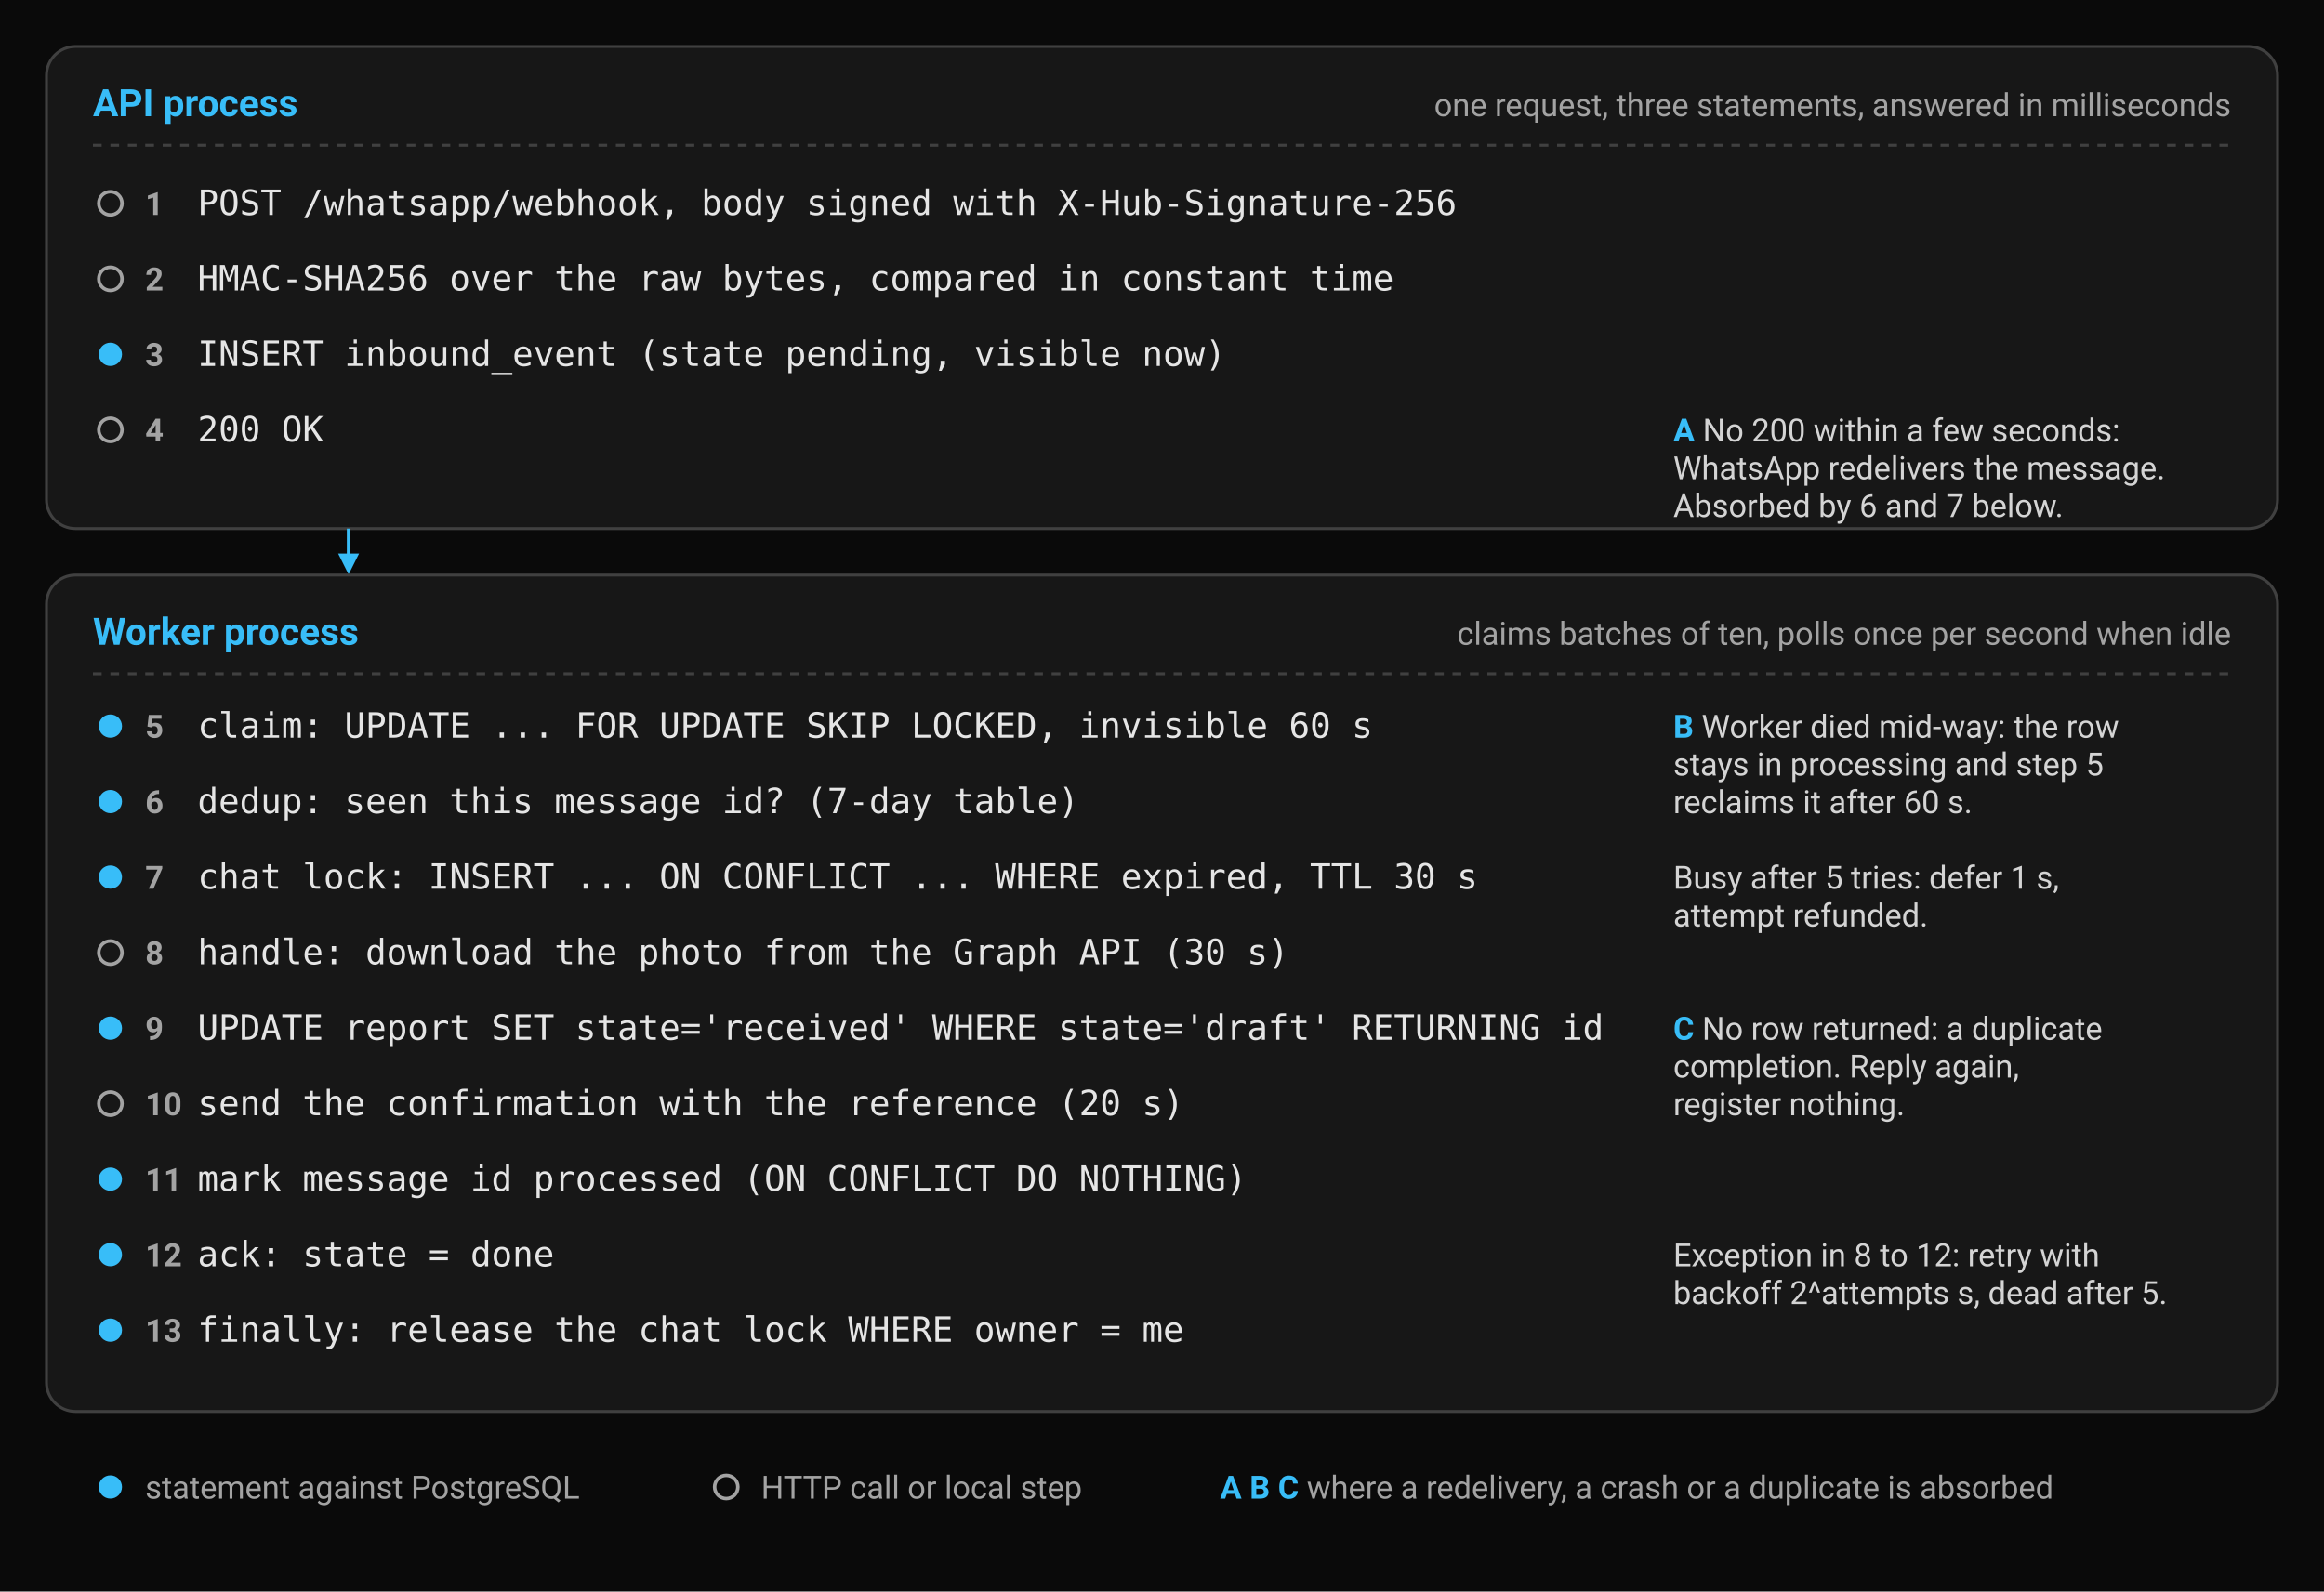
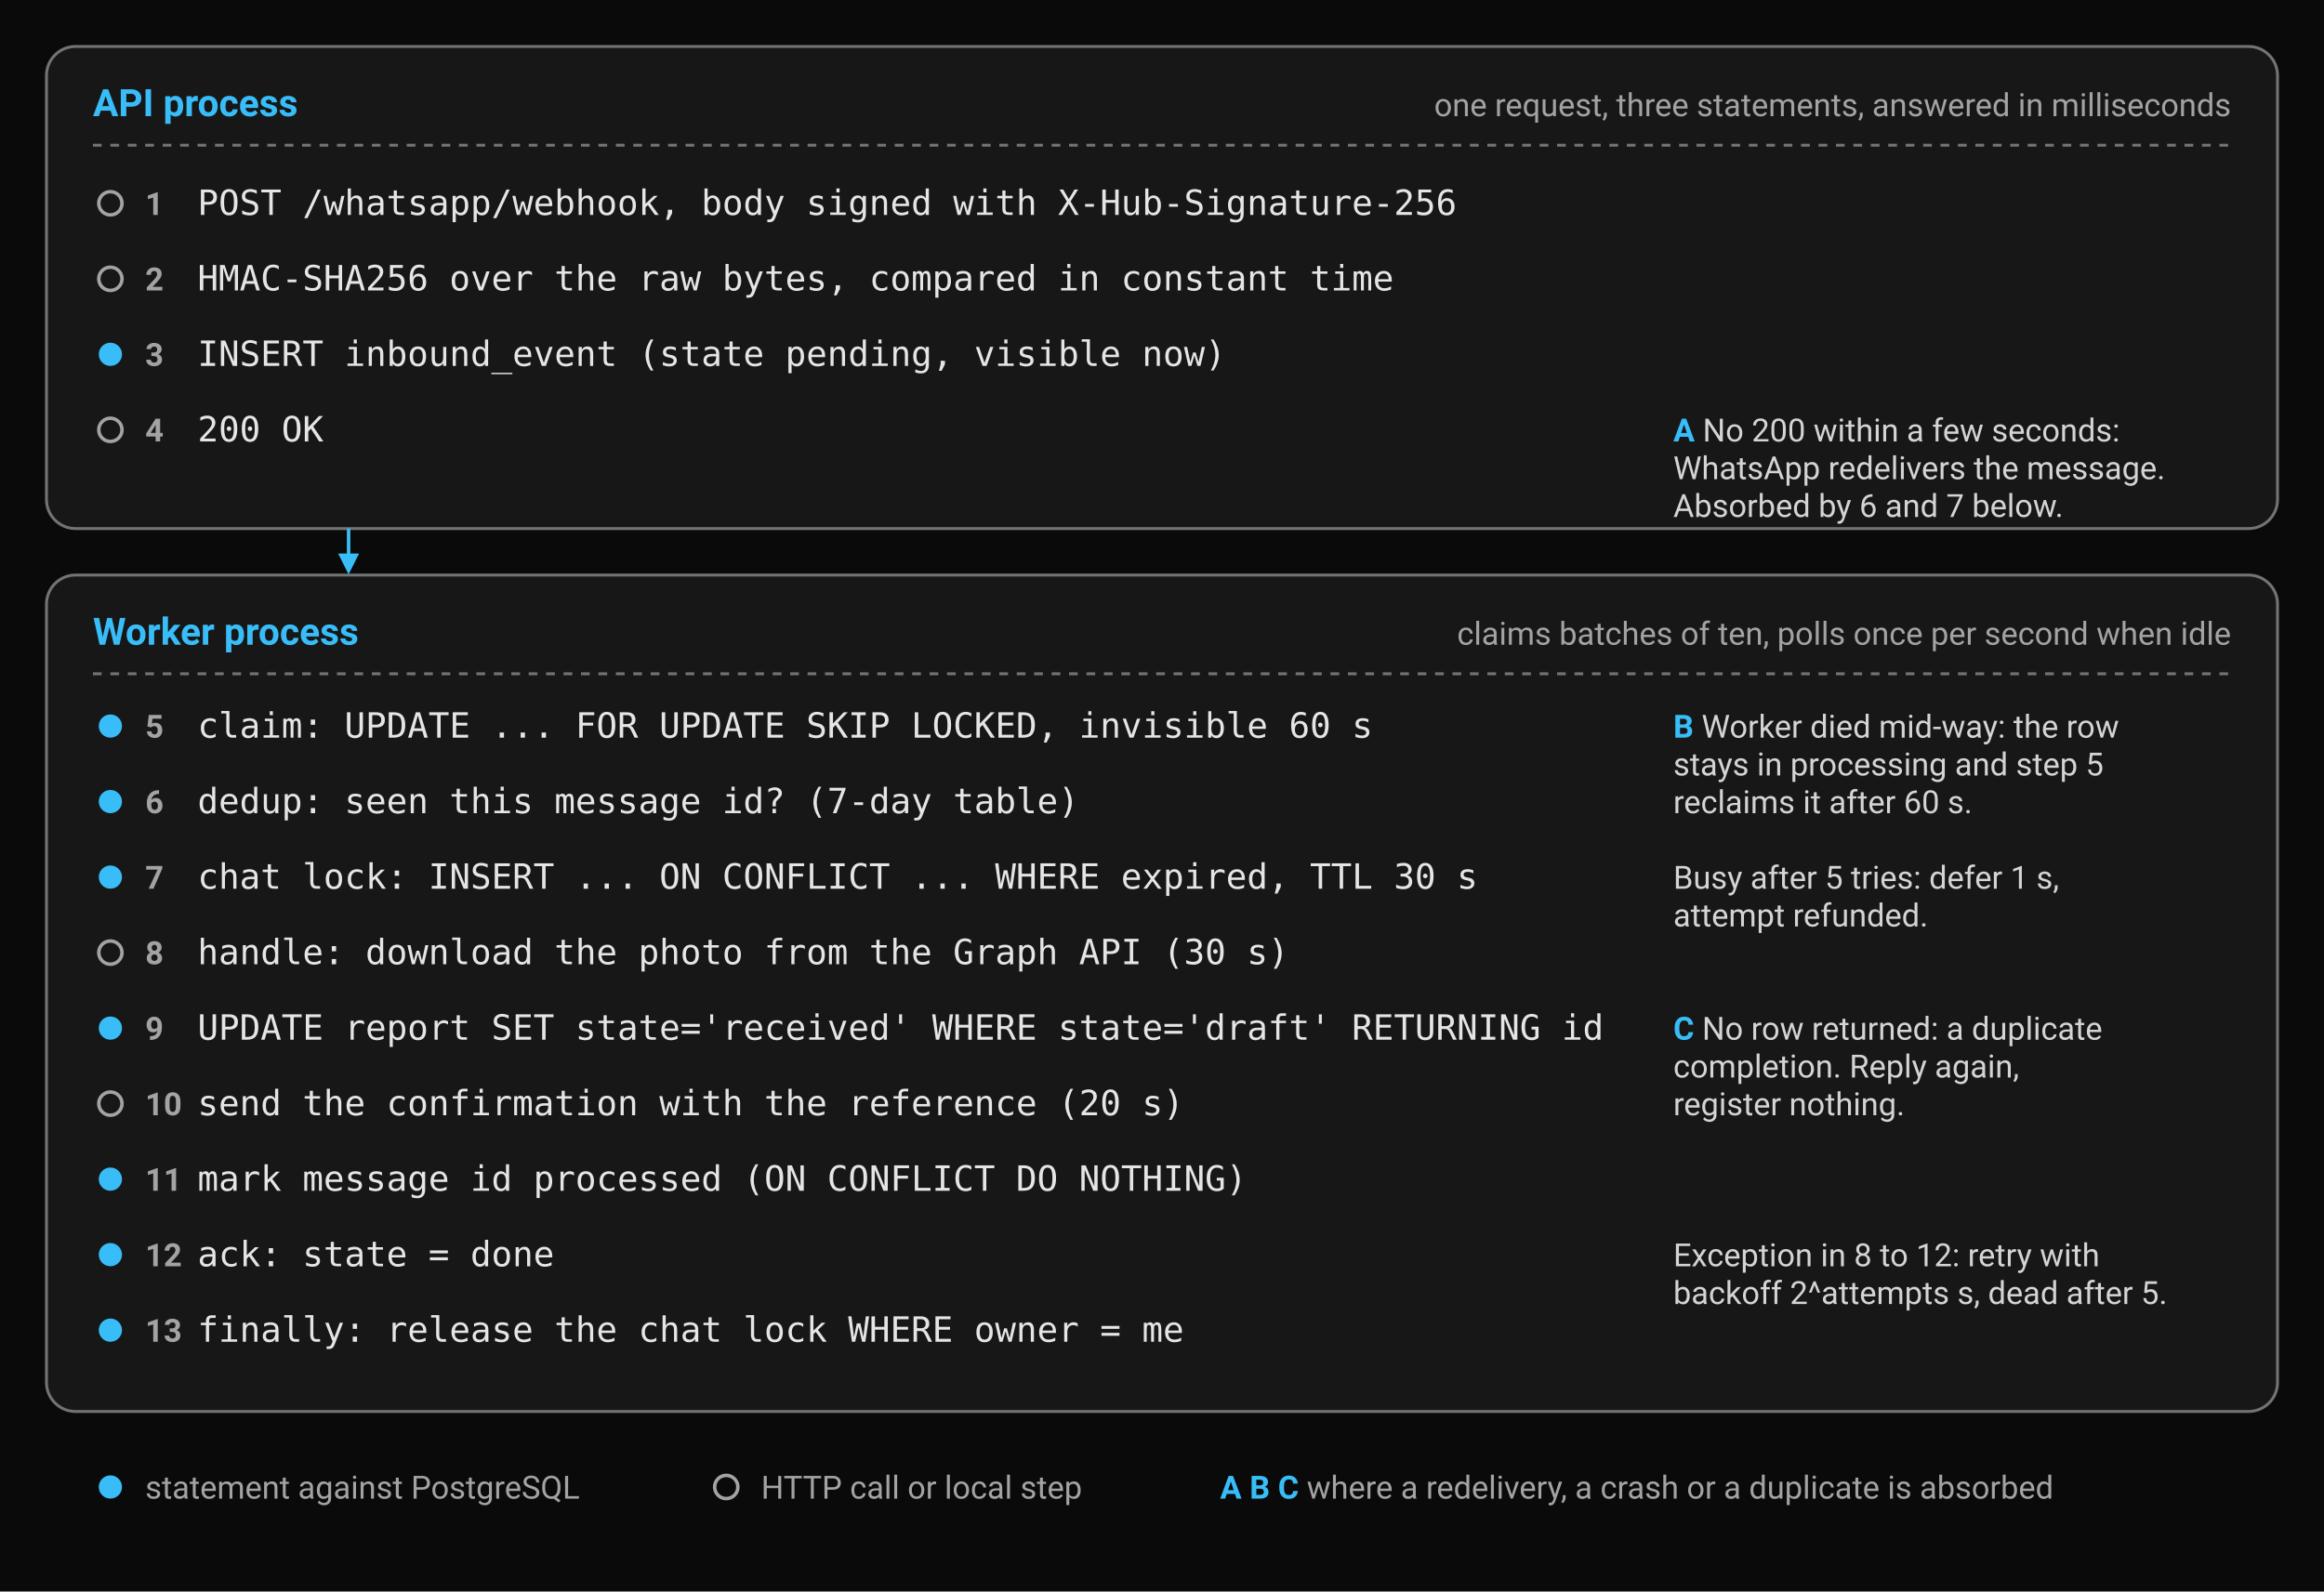
<svg xmlns="http://www.w3.org/2000/svg" viewBox="0 0 800 548" width="800" height="548" role="img" aria-labelledby="title desc">
  <style>
    /* Opaque page colour: the figure stays legible outside the site (own tab, feed readers). */
    svg { background: #0a0a0a; }
    /* Safari lays text out at the size it is shown, and the system font widens at small sizes:
       without this, labels change width as the figure is zoomed. */
    svg { text-rendering: geometricPrecision; }
-     .lane { fill: #171717; stroke: #404040; stroke-width: 1; }
+     /* Grey outlines in #737373: 3:1 or more against the page and the fills they edge, so the
+        boxes stay apart at phone size too (WCAG 1.4.11). */
+     .lane { fill: #171717; stroke: #737373; stroke-width: 1; }
    .lane-title { font: 600 13px ui-sans-serif, system-ui, -apple-system, "Segoe UI", Roboto, sans-serif; fill: #38bdf8; }
    .lane-sub { font: 11px ui-sans-serif, system-ui, -apple-system, "Segoe UI", Roboto, sans-serif; fill: #a3a3a3; }
    .num { font: 600 11px ui-sans-serif, system-ui, -apple-system, "Segoe UI", Roboto, sans-serif; fill: #a3a3a3; }
    .step { font: 12px ui-monospace, SFMono-Regular, Menlo, Consolas, monospace; fill: #e5e5e5; }
    .call { font: 11px ui-sans-serif, system-ui, -apple-system, "Segoe UI", Roboto, sans-serif; fill: #d4d4d4; }
    .call-key { font: 700 11px ui-sans-serif, system-ui, -apple-system, "Segoe UI", Roboto, sans-serif; fill: #38bdf8; }
    .legend { font: 11px ui-sans-serif, system-ui, -apple-system, "Segoe UI", Roboto, sans-serif; fill: #a3a3a3; }
    .pg { fill: #38bdf8; }
    .http { fill: none; stroke: #a3a3a3; stroke-width: 1.2; }
-     .divider { stroke: #404040; stroke-width: 1; stroke-dasharray: 3 3; }
+     .divider { stroke: #737373; stroke-width: 1; stroke-dasharray: 3 3; }
    .link { stroke: #38bdf8; stroke-width: 1.2; fill: none; }
  </style>
  <rect width="100%" height="100%" fill="#0a0a0a" />
  <rect class="lane" x="16" y="16" width="768" height="166" rx="10" />
  <text class="lane-title" x="32" y="40">API process</text>
  <text class="lane-sub" x="768" y="40" text-anchor="end">one request, three statements, answered in milliseconds</text>
  <line class="divider" x1="32" y1="50" x2="768" y2="50" />
  <circle class="http" cx="38" cy="70" r="4" />
  <text class="num" x="50" y="74">1</text>
  <text class="step" x="68" y="74">POST /whatsapp/webhook, body signed with X-Hub-Signature-256</text>
  <circle class="http" cx="38" cy="96" r="4" />
  <text class="num" x="50" y="100">2</text>
  <text class="step" x="68" y="100">HMAC-SHA256 over the raw bytes, compared in constant time</text>
  <circle class="pg" cx="38" cy="122" r="4" />
  <text class="num" x="50" y="126">3</text>
  <text class="step" x="68" y="126">INSERT inbound_event (state pending, visible now)</text>
  <circle class="http" cx="38" cy="148" r="4" />
  <text class="num" x="50" y="152">4</text>
  <text class="step" x="68" y="152">200 OK</text>
  <text class="call" x="576" y="152">
    <tspan class="call-key">A</tspan>  No 200 within a few seconds:</text>
  <text class="call" x="576" y="165">WhatsApp redelivers the message.</text>
  <text class="call" x="576" y="178">Absorbed by 6 and 7 below.</text>
  <path class="link" d="M 120 182 L 120 196" marker-end="url(#arrow)" />
  <defs>
    <marker id="arrow" viewBox="0 0 8 8" refX="6" refY="4" markerWidth="6" markerHeight="6" orient="auto">
      <path d="M 0 0 L 8 4 L 0 8 z" fill="#38bdf8" />
    </marker>
  </defs>
  <rect class="lane" x="16" y="198" width="768" height="288" rx="10" />
  <text class="lane-title" x="32" y="222">Worker process</text>
  <text class="lane-sub" x="768" y="222" text-anchor="end">claims batches of ten, polls once per second when idle</text>
  <line class="divider" x1="32" y1="232" x2="768" y2="232" />
  <circle class="pg" cx="38" cy="250" r="4" />
  <text class="num" x="50" y="254">5</text>
  <text class="step" x="68" y="254">claim: UPDATE ... FOR UPDATE SKIP LOCKED, invisible 60 s</text>
  <text class="call" x="576" y="254">
    <tspan class="call-key">B</tspan>  Worker died mid-way: the row</text>
  <text class="call" x="576" y="267">stays in processing and step 5</text>
  <text class="call" x="576" y="280">reclaims it after 60 s.</text>
  <circle class="pg" cx="38" cy="276" r="4" />
  <text class="num" x="50" y="280">6</text>
  <text class="step" x="68" y="280">dedup: seen this message id? (7-day table)</text>
  <circle class="pg" cx="38" cy="302" r="4" />
  <text class="num" x="50" y="306">7</text>
  <text class="step" x="68" y="306">chat lock: INSERT ... ON CONFLICT ... WHERE expired, TTL 30 s</text>
  <text class="call" x="576" y="306">Busy after 5 tries: defer 1 s,</text>
  <text class="call" x="576" y="319">attempt refunded.</text>
  <circle class="http" cx="38" cy="328" r="4" />
  <text class="num" x="50" y="332">8</text>
  <text class="step" x="68" y="332">handle: download the photo from the Graph API (30 s)</text>
  <circle class="pg" cx="38" cy="354" r="4" />
  <text class="num" x="50" y="358">9</text>
  <text class="step" x="68" y="358">UPDATE report SET state='received' WHERE state='draft' RETURNING id</text>
  <text class="call" x="576" y="358">
    <tspan class="call-key">C</tspan>  No row returned: a duplicate</text>
  <text class="call" x="576" y="371">completion. Reply again,</text>
  <text class="call" x="576" y="384">register nothing.</text>
  <circle class="http" cx="38" cy="380" r="4" />
  <text class="num" x="50" y="384">10</text>
  <text class="step" x="68" y="384">send the confirmation with the reference (20 s)</text>
  <circle class="pg" cx="38" cy="406" r="4" />
  <text class="num" x="50" y="410">11</text>
  <text class="step" x="68" y="410">mark message id processed (ON CONFLICT DO NOTHING)</text>
  <circle class="pg" cx="38" cy="432" r="4" />
  <text class="num" x="50" y="436">12</text>
  <text class="step" x="68" y="436">ack: state = done</text>
  <text class="call" x="576" y="436">Exception in 8 to 12: retry with</text>
  <text class="call" x="576" y="449">backoff 2^attempts s, dead after 5.</text>
  <circle class="pg" cx="38" cy="458" r="4" />
  <text class="num" x="50" y="462">13</text>
  <text class="step" x="68" y="462">finally: release the chat lock WHERE owner = me</text>
  <circle class="pg" cx="38" cy="512" r="4" />
  <text class="legend" x="50" y="516">statement against PostgreSQL</text>
  <circle class="http" cx="250" cy="512" r="4" />
  <text class="legend" x="262" y="516">HTTP call or local step</text>
  <text class="legend" x="420" y="516">
    <tspan class="call-key">A B C</tspan>  where a redelivery, a crash or a duplicate is absorbed</text>
</svg>
